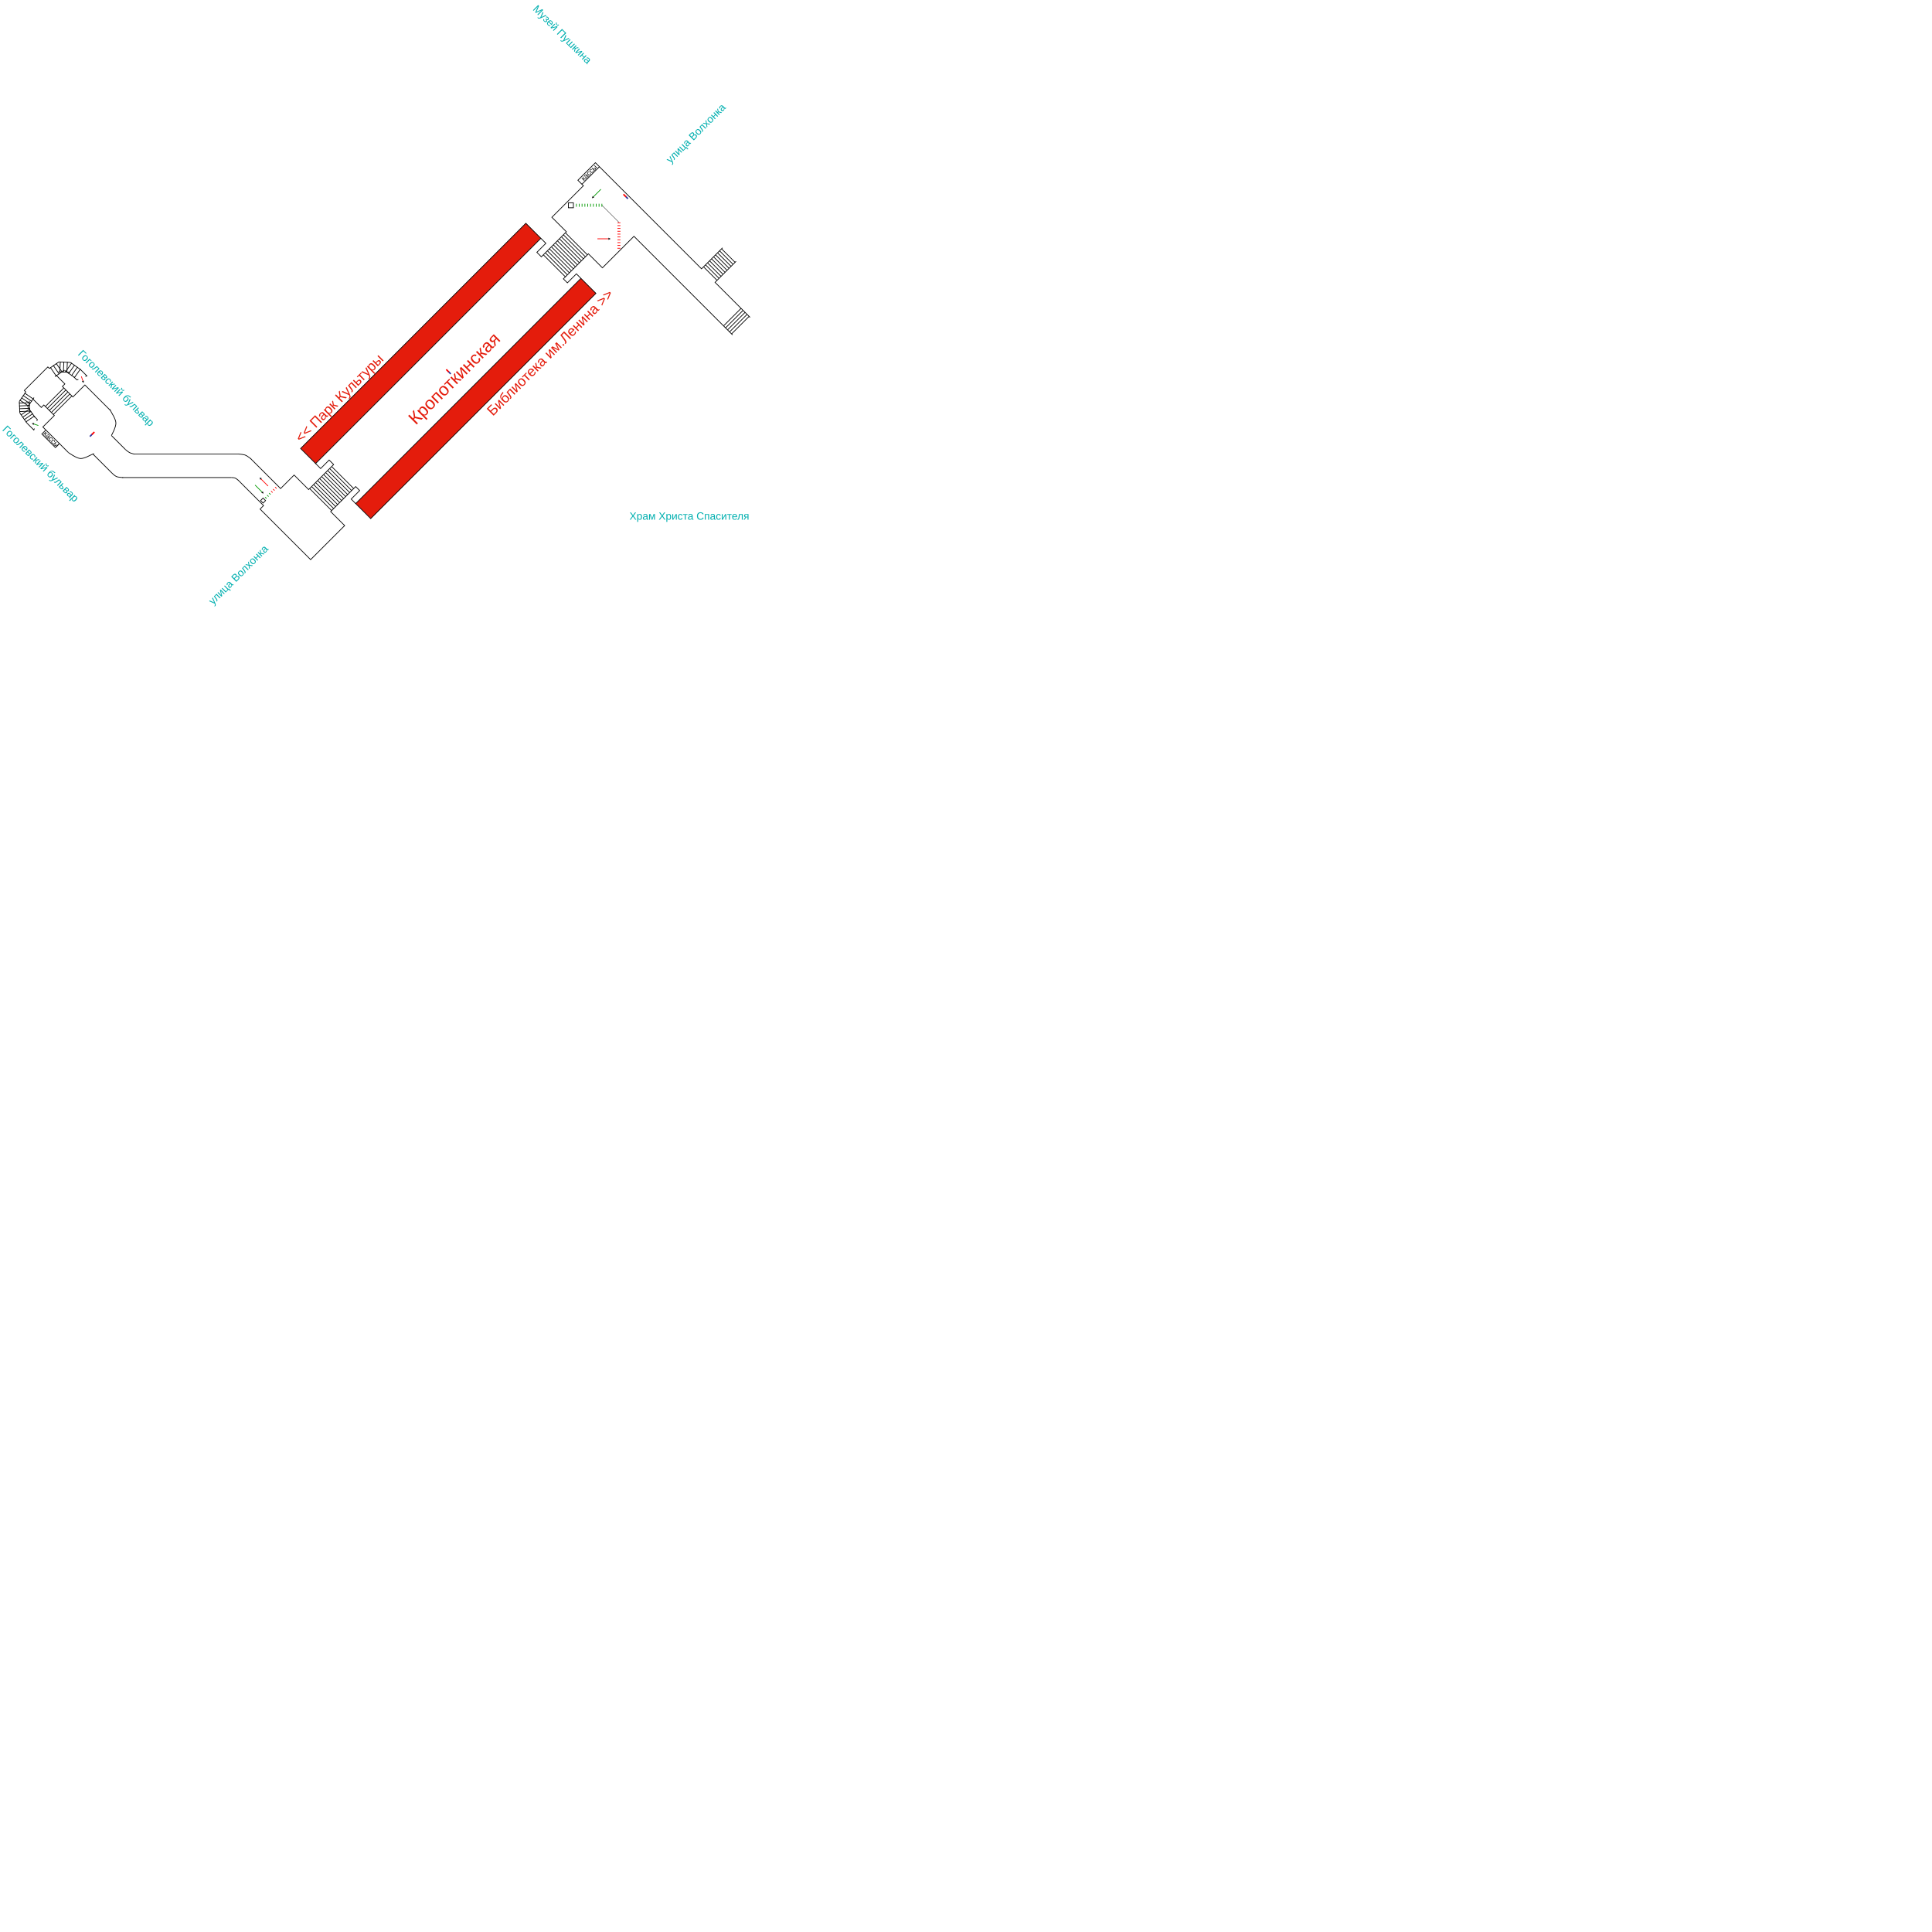
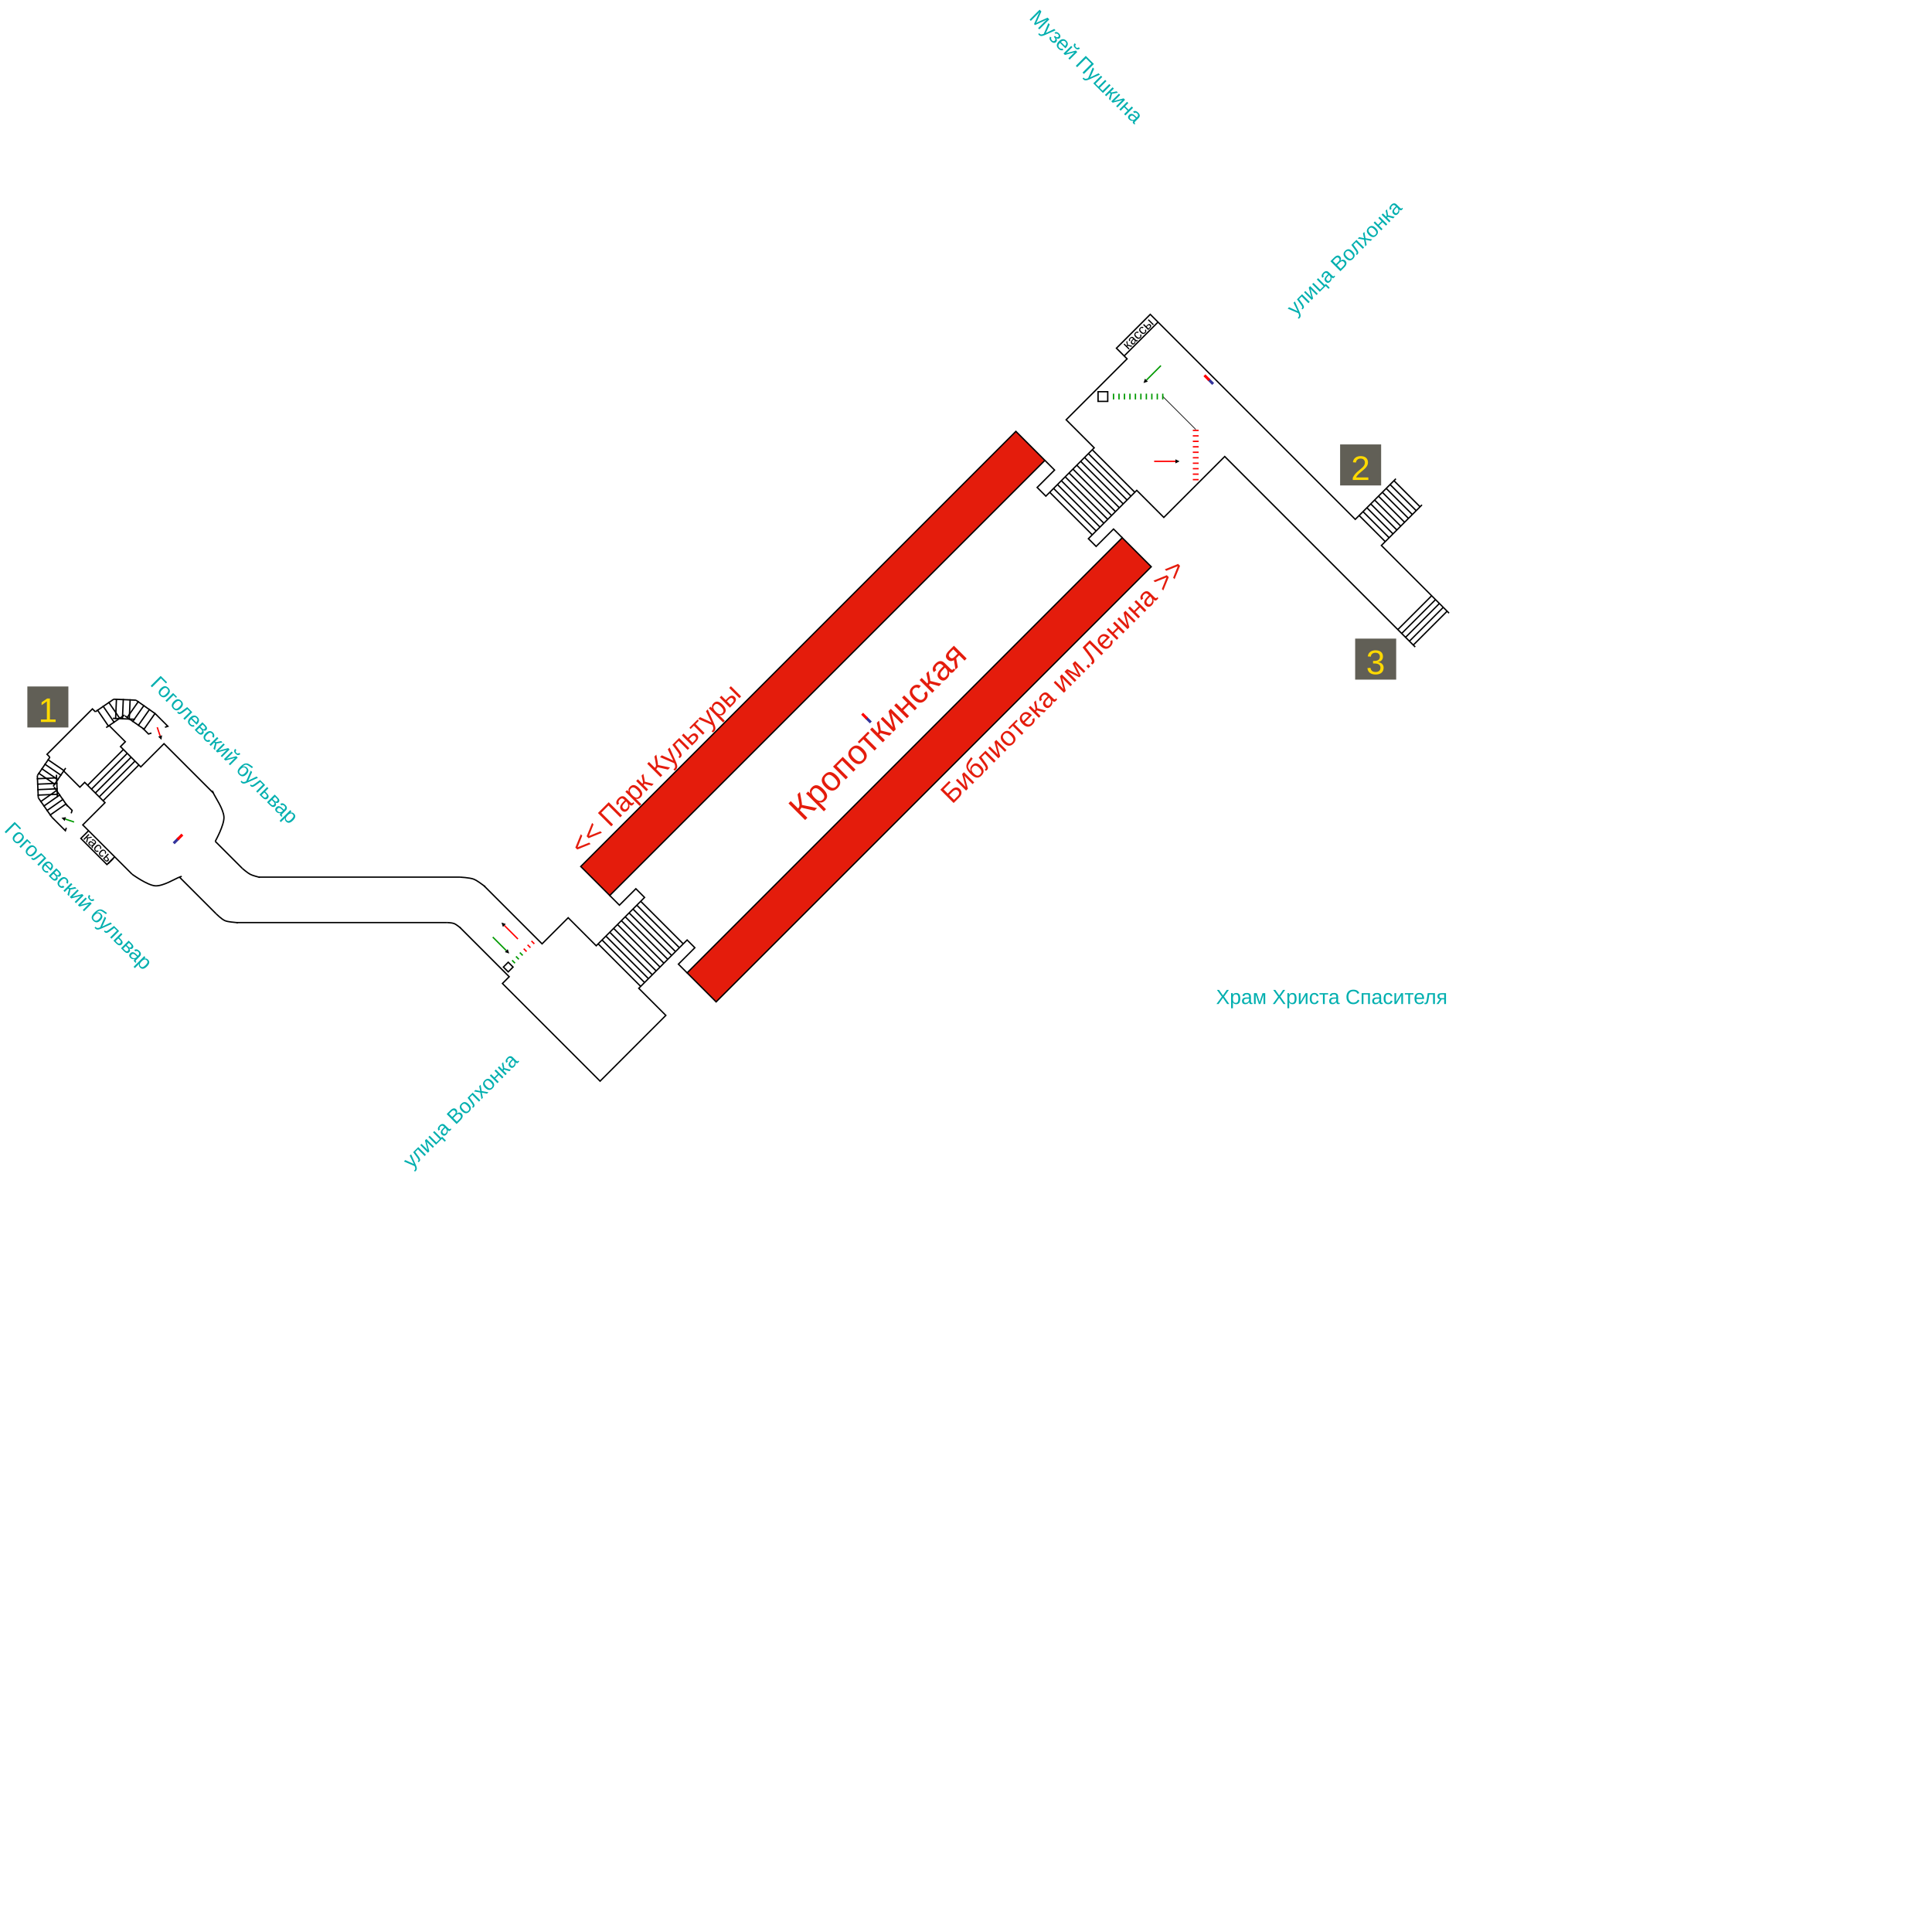
<svg xmlns="http://www.w3.org/2000/svg" baseProfile="full" height="100%" version="1.1" width="100%">
  <defs>
-     <marker id="id75" markerHeight="3" markerUnits="strokeWidth" markerWidth="4" orient="auto" refX="0" refY="5" viewBox="0,0,10,10">
+     <marker id="id222" markerHeight="3" markerUnits="strokeWidth" markerWidth="4" orient="auto" refX="0" refY="5" viewBox="0,0,10,10">
      <path d="M 0 0 L 10 5 L 0 10 z" />
    </marker>
  </defs>
-   <g transform="rotate(-45.0,535,430)">
+   <g>
    <rect fill="none" height="860" stroke="none" stroke-width="0" width="1070" x="0" y="0" />
-     <polygon fill="#E41C0C" points="313,526 313,496 763,496 763,526" stroke="#000000" stroke-width="1" />
-     <polygon fill="#E41C0C" points="763,606 763,636 313,636 313,606" stroke="#000000" stroke-width="1" />
-     <text fill="#E41C0C" font-family="Arial" font-size="20" stroke="none" stroke-width="0" x="319" y="491.0">&lt;&lt; Парк Культуры</text>
-     <text fill="#E41C0C" font-family="Arial" font-size="20" stroke="none" stroke-width="0" x="537" y="656.0">Библиотека им.Ленина &gt;&gt;</text>
-     <text fill="#E41C0C" font-family="Arial" font-size="25" stroke="none" stroke-width="0" x="451" y="588.0">Кропоткинская</text>
-     <polygon fill="#34349C" points="537,567 537,571 538,571 538,567" stroke="#34349C" stroke-width="1" />
-     <polygon fill="#FF0000" points="537,563 537,567 538,567 538,563" stroke="#FF0000" stroke-width="1" />
-     <polyline fill="none" points="313,606 313,597 330,597 330,589 280,589 280,617 212,617 212,516 219,516 219,465" stroke="#000000" stroke-width="1" />
-     <polyline fill="none" points="313,526 313,536 330,536 330,545 280,545 280,516 253,516 253,456" stroke="#000000" stroke-width="1" />
-     <path d="M219,465 C219,465 219.167,465.833 219,465 C218.833,464.167 218.667,461.5 218,460 C217.333,458.5 215,456 215,456 " fill="none" stroke="#000000" stroke-width="1" />
-     <path d="M253,456 C253,456 253.333,457.5 253,456 C252.667,454.5 252.333,449.833 251,447 C249.667,444.167 245,439 245,439 " fill="none" stroke="#000000" stroke-width="1" />
-     <polyline fill="none" points="215,456 106,347" stroke="#000000" stroke-width="1" />
-     <polyline fill="none" points="141,335 245,439" stroke="#000000" stroke-width="1" />
-     <path d="M106,347 C106,347 106.833,348.167 106,347 C105.167,345.833 102.0,342.5 101,340 C100.0,337.5 100,332 100,332 " fill="none" stroke="#000000" stroke-width="1" />
-     <path d="M141,335 C141,335 141.5,336.0 141,335 C140.5,334.0 138.667,331.167 138,329 C137.333,326.833 137,322 137,322 " fill="none" stroke="#000000" stroke-width="1" />
-     <polyline fill="none" points="100,332 100,294" stroke="#000000" stroke-width="1" />
-     <polyline fill="none" points="137,294 137,322" stroke="#000000" stroke-width="1" />
-     <path d="M100,294 C100,294 102.833,295.333 100,294 C97.167,292.667 86.833,290.333 83,286 C79.167,281.667 77,268 77,268 " fill="none" stroke="#000000" stroke-width="1" />
-     <path d="M161,268 C161,268 162.167,265.0 161,268 C159.833,271.0 158.0,281.667 154,286 C150.0,290.333 137,294 137,294 " fill="none" stroke="#000000" stroke-width="1" />
-     <polyline fill="none" points="77,268 77,217 100,217 100,196 95,196 95,179" stroke="#000000" stroke-width="1" />
-     <polyline fill="none" points="142,179 142,196 137,196 137,217 161,217 161,268" stroke="#000000" stroke-width="1" />
-     <polyline fill="none" points="142,165 142,162 95,162 95,165" stroke="#000000" stroke-width="1" />
-     <polyline fill="none" points="67,210 65,211 65,197" stroke="#000000" stroke-width="1" />
-     <polyline fill="none" points="77,205 79,204 79,198" stroke="#000000" stroke-width="1" />
-     <polyline fill="none" points="160,205 158,204 158,198" stroke="#000000" stroke-width="1" />
-     <polyline fill="none" points="170,209 172,210 172,197" stroke="#000000" stroke-width="1" />
-     <line stroke="#000000" stroke-width="1" x1="65" x2="68" y1="197" y2="180" />
-     <line stroke="#000000" stroke-width="1" x1="78.787" x2="81.787" y1="199.433" y2="182.433" />
-     <line stroke="#000000" stroke-width="1" x1="64.855" x2="79.627" y1="194.944" y2="197.55" />
-     <line stroke="#000000" stroke-width="1" x1="65.55" x2="80.322" y1="191.004" y2="193.611" />
-     <line stroke="#000000" stroke-width="1" x1="66.245" x2="81.017" y1="187.065" y2="189.672" />
-     <line stroke="#000000" stroke-width="1" x1="66.941" x2="81.712" y1="183.126" y2="185.733" />
-     <line stroke="#000000" stroke-width="1" x1="68" x2="79" y1="180" y2="168" />
-     <line stroke="#000000" stroke-width="1" x1="78.32" x2="89.32" y1="189.46" y2="177.46" />
-     <line stroke="#000000" stroke-width="1" x1="68.983" x2="80.04" y1="178.188" y2="188.324" />
-     <line stroke="#000000" stroke-width="1" x1="71.686" x2="82.743" y1="175.239" y2="185.375" />
-     <line stroke="#000000" stroke-width="1" x1="74.389" x2="85.446" y1="172.291" y2="182.426" />
-     <line stroke="#000000" stroke-width="1" x1="77.092" x2="88.149" y1="169.342" y2="179.478" />
-     <line stroke="#000000" stroke-width="1" x1="79" x2="95" y1="168" y2="165" />
-     <line stroke="#000000" stroke-width="1" x1="81.58" x2="97.58" y1="181.76" y2="178.76" />
-     <line stroke="#000000" stroke-width="1" x1="80.874" x2="83.638" y1="167.14" y2="181.883" />
-     <line stroke="#000000" stroke-width="1" x1="84.805" x2="87.569" y1="166.403" y2="181.146" />
-     <line stroke="#000000" stroke-width="1" x1="88.737" x2="91.501" y1="165.666" y2="180.409" />
-     <line stroke="#000000" stroke-width="1" x1="92.668" x2="95.432" y1="164.929" y2="179.672" />
-     <line stroke="#000000" stroke-width="1" x1="142" x2="158" y1="165" y2="168" />
-     <line stroke="#000000" stroke-width="1" x1="139.42" x2="155.42" y1="178.76" y2="181.76" />
-     <line stroke="#000000" stroke-width="1" x1="144.058" x2="141.294" y1="164.877" y2="179.62" />
-     <line stroke="#000000" stroke-width="1" x1="148.972" x2="146.208" y1="165.799" y2="180.542" />
-     <line stroke="#000000" stroke-width="1" x1="153.887" x2="151.122" y1="166.72" y2="181.463" />
-     <line stroke="#000000" stroke-width="1" x1="158" x2="169" y1="168" y2="180" />
-     <line stroke="#000000" stroke-width="1" x1="147.68" x2="158.68" y1="177.46" y2="189.46" />
-     <line stroke="#000000" stroke-width="1" x1="159.72" x2="148.663" y1="169.136" y2="179.272" />
-     <line stroke="#000000" stroke-width="1" x1="163.099" x2="152.041" y1="172.822" y2="182.958" />
-     <line stroke="#000000" stroke-width="1" x1="166.477" x2="155.42" y1="176.508" y2="186.644" />
-     <line stroke="#000000" stroke-width="1" x1="169" x2="172" y1="180" y2="197" />
-     <line stroke="#000000" stroke-width="1" x1="155.213" x2="158.213" y1="182.433" y2="199.433" />
-     <line stroke="#000000" stroke-width="1" x1="169.84" x2="155.068" y1="181.883" y2="184.489" />
-     <line stroke="#000000" stroke-width="1" x1="170.709" x2="155.937" y1="186.807" y2="189.413" />
-     <line stroke="#000000" stroke-width="1" x1="171.578" x2="156.806" y1="191.731" y2="194.337" />
-     <line stroke="#000000" stroke-width="1" x1="172.447" x2="157.675" y1="196.654" y2="199.261" />
-     <line stroke="#000000" stroke-width="1" x1="100" x2="137" y1="199" y2="199" />
-     <line stroke="#000000" stroke-width="1" x1="100" x2="137" y1="203" y2="203" />
-     <line stroke="#000000" stroke-width="1" x1="100" x2="137" y1="207" y2="207" />
-     <line stroke="#000000" stroke-width="1" x1="100" x2="137" y1="211" y2="211" />
-     <line stroke="#000000" stroke-width="1" x1="100" x2="137" y1="215" y2="215" />
-     <line stroke="#000000" stroke-width="1" x1="282" x2="282" y1="589" y2="545" />
-     <line stroke="#000000" stroke-width="1" x1="286" x2="286" y1="589" y2="545" />
-     <line stroke="#000000" stroke-width="1" x1="290" x2="290" y1="589" y2="545" />
-     <line stroke="#000000" stroke-width="1" x1="294" x2="294" y1="589" y2="545" />
-     <line stroke="#000000" stroke-width="1" x1="298" x2="298" y1="589" y2="545" />
-     <line stroke="#000000" stroke-width="1" x1="302" x2="302" y1="589" y2="545" />
-     <line stroke="#000000" stroke-width="1" x1="306" x2="306" y1="589" y2="545" />
-     <line stroke="#000000" stroke-width="1" x1="310" x2="310" y1="589" y2="545" />
-     <line stroke="#000000" stroke-width="1" x1="314" x2="314" y1="589" y2="545" />
-     <line stroke="#000000" stroke-width="1" x1="318" x2="318" y1="589" y2="545" />
-     <line stroke="#000000" stroke-width="1" x1="322" x2="322" y1="589" y2="545" />
-     <line stroke="#000000" stroke-width="1" x1="326" x2="326" y1="589" y2="545" />
-     <polyline fill="none" points="77,223 69,223 69,250 77,250" stroke="#000000" stroke-width="1" />
-     <text fill="#000000" font-family="Arial" font-size="10" stroke="none" stroke-width="0" transform="rotate(90.0,80,224)" x="80" y="234.0">кассы</text>
-     <polygon fill="none" points="221,513 221,508 226,508 226,513" stroke="#000000" stroke-width="1" />
-     <line stroke="#009900" stroke-width="1" x1="229" x2="229" y1="509" y2="512" />
-     <line stroke="#009900" stroke-width="1" x1="233" x2="233" y1="509" y2="512" />
-     <line stroke="#009900" stroke-width="1" x1="237" x2="237" y1="509" y2="512" />
-     <line stroke="#FF0000" stroke-width="1" x1="241" x2="241" y1="509" y2="512" />
-     <line stroke="#FF0000" stroke-width="1" x1="245" x2="245" y1="509" y2="512" />
-     <line stroke="#FF0000" stroke-width="1" x1="249" x2="249" y1="509" y2="512" />
-     <polyline fill="none" marker-end="url(#id75)" points="243,501 243,487" stroke="#FF0000" stroke-width="1" />
-     <polyline fill="none" marker-end="url(#id75)" points="166,205 163,211" stroke="#FF0000" stroke-width="1" />
-     <polyline fill="none" marker-end="url(#id75)" points="231,487 231,501" stroke="#009900" stroke-width="1" />
-     <polyline fill="none" marker-end="url(#id75)" points="74,211 71,205" stroke="#009900" stroke-width="1" />
-     <polygon fill="#34349C" points="119,273 115,273 115,274 119,274" stroke="#34349C" stroke-width="1" />
-     <polygon fill="#FF0000" points="123,273 119,273 119,274 123,274" stroke="#FF0000" stroke-width="1" />
-     <polyline fill="none" points="763,606 763,597 745,597 745,589 795,589 795,617 858,617 858,814" stroke="#000000" stroke-width="1" />
-     <polyline fill="none" points="935,744 893,744 893,814" stroke="#000000" stroke-width="1" />
-     <polyline fill="none" points="763,526 763,536 745,536 745,545 795,545 795,516 858,516 858,505 893,505 893,717 935,717" stroke="#000000" stroke-width="1" />
-     <line stroke="#000000" stroke-width="1" x1="933" x2="933" y1="744" y2="717" />
-     <line stroke="#000000" stroke-width="1" x1="929" x2="929" y1="744" y2="717" />
-     <line stroke="#000000" stroke-width="1" x1="925" x2="925" y1="744" y2="717" />
-     <line stroke="#000000" stroke-width="1" x1="921" x2="921" y1="744" y2="717" />
-     <line stroke="#000000" stroke-width="1" x1="917" x2="917" y1="744" y2="717" />
-     <line stroke="#000000" stroke-width="1" x1="913" x2="913" y1="744" y2="717" />
-     <line stroke="#000000" stroke-width="1" x1="909" x2="909" y1="744" y2="717" />
-     <line stroke="#000000" stroke-width="1" x1="905" x2="905" y1="744" y2="717" />
-     <line stroke="#000000" stroke-width="1" x1="901" x2="901" y1="744" y2="717" />
-     <line stroke="#000000" stroke-width="1" x1="897" x2="897" y1="744" y2="717" />
-     <line stroke="#000000" stroke-width="1" x1="858" x2="893" y1="812" y2="812" />
-     <line stroke="#000000" stroke-width="1" x1="858" x2="893" y1="808" y2="808" />
-     <line stroke="#000000" stroke-width="1" x1="858" x2="893" y1="804" y2="804" />
-     <line stroke="#000000" stroke-width="1" x1="858" x2="893" y1="800" y2="800" />
-     <line stroke="#000000" stroke-width="1" x1="858" x2="893" y1="796" y2="796" />
-     <line stroke="#000000" stroke-width="1" x1="793" x2="793" y1="589" y2="545" />
-     <line stroke="#000000" stroke-width="1" x1="789" x2="789" y1="589" y2="545" />
-     <line stroke="#000000" stroke-width="1" x1="785" x2="785" y1="589" y2="545" />
-     <line stroke="#000000" stroke-width="1" x1="781" x2="781" y1="589" y2="545" />
-     <line stroke="#000000" stroke-width="1" x1="777" x2="777" y1="589" y2="545" />
-     <line stroke="#000000" stroke-width="1" x1="773" x2="773" y1="589" y2="545" />
-     <line stroke="#000000" stroke-width="1" x1="769" x2="769" y1="589" y2="545" />
-     <line stroke="#000000" stroke-width="1" x1="765" x2="765" y1="589" y2="545" />
-     <line stroke="#000000" stroke-width="1" x1="761" x2="761" y1="589" y2="545" />
-     <line stroke="#000000" stroke-width="1" x1="757" x2="757" y1="589" y2="545" />
-     <line stroke="#000000" stroke-width="1" x1="753" x2="753" y1="589" y2="545" />
-     <line stroke="#000000" stroke-width="1" x1="749" x2="749" y1="589" y2="545" />
-     <polyline fill="none" points="858,513 893,513" stroke="#000000" stroke-width="1" />
-     <text fill="#000000" font-family="Arial" font-size="10" stroke="none" stroke-width="0" x="863" y="512.0">кассы</text>
-     <polygon fill="none" points="821,523 826,518 831,523 826,528" stroke="#000000" stroke-width="1" />
-     <polyline fill="none" points="857,554 857,588" stroke="#000000" stroke-width="0.5" />
-     <line stroke="#009900" stroke-width="1" x1="833" x2="830" y1="527" y2="530" />
-     <line stroke="#009900" stroke-width="1" x1="835.828" x2="832.828" y1="529.828" y2="532.828" />
-     <line stroke="#009900" stroke-width="1" x1="838.657" x2="835.657" y1="532.657" y2="535.657" />
-     <line stroke="#009900" stroke-width="1" x1="841.485" x2="838.485" y1="535.485" y2="538.485" />
-     <line stroke="#009900" stroke-width="1" x1="844.314" x2="841.314" y1="538.314" y2="541.314" />
-     <line stroke="#009900" stroke-width="1" x1="847.142" x2="844.142" y1="541.142" y2="544.142" />
-     <line stroke="#009900" stroke-width="1" x1="849.971" x2="846.971" y1="543.971" y2="546.971" />
-     <line stroke="#009900" stroke-width="1" x1="852.799" x2="849.799" y1="546.799" y2="549.799" />
-     <line stroke="#009900" stroke-width="1" x1="855.627" x2="852.627" y1="549.627" y2="552.627" />
-     <line stroke="#009900" stroke-width="1" x1="858.456" x2="855.456" y1="552.456" y2="555.456" />
-     <line stroke="#FF0000" stroke-width="1" x1="858" x2="855" y1="590" y2="587" />
-     <line stroke="#FF0000" stroke-width="1" x1="855.172" x2="852.172" y1="592.828" y2="589.828" />
-     <line stroke="#FF0000" stroke-width="1" x1="852.343" x2="849.343" y1="595.657" y2="592.657" />
-     <line stroke="#FF0000" stroke-width="1" x1="849.515" x2="846.515" y1="598.485" y2="595.485" />
-     <line stroke="#FF0000" stroke-width="1" x1="846.686" x2="843.686" y1="601.314" y2="598.314" />
-     <line stroke="#FF0000" stroke-width="1" x1="843.858" x2="840.858" y1="604.142" y2="601.142" />
-     <line stroke="#FF0000" stroke-width="1" x1="841.029" x2="838.029" y1="606.971" y2="603.971" />
-     <line stroke="#FF0000" stroke-width="1" x1="838.201" x2="835.201" y1="609.799" y2="606.799" />
-     <line stroke="#FF0000" stroke-width="1" x1="835.373" x2="832.373" y1="612.627" y2="609.627" />
-     <line stroke="#FF0000" stroke-width="1" x1="832.544" x2="829.544" y1="615.456" y2="612.456" />
-     <polyline fill="none" marker-end="url(#id75)" points="819,583 830,594" stroke="#FF0000" stroke-width="1" />
-     <polyline fill="none" marker-end="url(#id75)" points="872,537 857,537" stroke="#009900" stroke-width="1" />
-     <polygon fill="#34349C" points="889,569 889,573 890,573 890,569" stroke="#34349C" stroke-width="1" />
-     <polygon fill="#FF0000" points="889,565 889,569 890,569 890,565" stroke="#FF0000" stroke-width="1" />
-     <text fill="#00AFAF" font-family="Arial" font-size="15" stroke="none" stroke-width="0" x="69" y="565.0">улица Волхонка</text>
-     <text fill="#00AFAF" font-family="Arial" font-size="15" stroke="none" stroke-width="0" x="967" y="581.0">улица Волхонка</text>
-     <text fill="#00AFAF" font-family="Arial" font-size="15" stroke="none" stroke-width="0" transform="rotate(45.0,581,885)" x="581" y="900.0">Храм Христа Спасителя</text>
-     <text fill="#00AFAF" font-family="Arial" font-size="15" stroke="none" stroke-width="0" transform="rotate(90.0,998,289)" x="998" y="304.0">Музей Пушкина</text>
-     <text fill="#00AFAF" font-family="Arial" font-size="15" stroke="none" stroke-width="0" transform="rotate(90.0,48,179)" x="48" y="194.0">Гоголевский бульвар</text>
-     <text fill="#00AFAF" font-family="Arial" font-size="15" stroke="none" stroke-width="0" transform="rotate(90.0,199,179)" x="199" y="194.0">Гоголевский бульвар</text>
+     <g transform="rotate(-45.0,535,430)">
+       <polygon fill="#e41c0c" points="313,526 313,496 763,496 763,526" stroke="#000000" stroke-width="1" />
+       <polygon fill="#e41c0c" points="763,606 763,636 313,636 313,606" stroke="#000000" stroke-width="1" />
+       <text fill="#e41c0c" font-family="Arial" font-size="20" stroke="none" stroke-width="0" x="319" y="491.0">&lt;&lt; Парк Культуры</text>
+       <text fill="#e41c0c" font-family="Arial" font-size="20" stroke="none" stroke-width="0" x="537" y="656.0">Библиотека им.Ленина &gt;&gt;</text>
+       <text fill="#e41c0c" font-family="Arial" font-size="25" stroke="none" stroke-width="0" x="451" y="588.0">Кропоткинская</text>
+       <polygon fill="#34349c" points="537,567 537,571 538,571 538,567" stroke="#34349c" stroke-width="1" />
+       <polygon fill="#ff0000" points="537,563 537,567 538,567 538,563" stroke="#ff0000" stroke-width="1" />
+       <polyline fill="none" points="313,606 313,597 330,597 330,589 280,589 280,617 212,617 212,516 219,516 219,465" stroke="#000000" stroke-width="1" />
+       <polyline fill="none" points="313,526 313,536 330,536 330,545 280,545 280,516 253,516 253,456" stroke="#000000" stroke-width="1" />
+       <path d="M219,465 C219,465 219.167,465.833 219,465 C218.833,464.167 218.667,461.5 218,460 C217.333,458.5 215,456 215,456 " fill="none" stroke="#000000" stroke-width="1" />
+       <path d="M253,456 C253,456 253.333,457.5 253,456 C252.667,454.5 252.333,449.833 251,447 C249.667,444.167 245,439 245,439 " fill="none" stroke="#000000" stroke-width="1" />
+       <polyline fill="none" points="215,456 106,347" stroke="#000000" stroke-width="1" />
+       <polyline fill="none" points="141,335 245,439" stroke="#000000" stroke-width="1" />
+       <path d="M106,347 C106,347 106.833,348.167 106,347 C105.167,345.833 102.0,342.5 101,340 C100.0,337.5 100,332 100,332 " fill="none" stroke="#000000" stroke-width="1" />
+       <path d="M141,335 C141,335 141.5,336.0 141,335 C140.5,334.0 138.667,331.167 138,329 C137.333,326.833 137,322 137,322 " fill="none" stroke="#000000" stroke-width="1" />
+       <polyline fill="none" points="100,332 100,294" stroke="#000000" stroke-width="1" />
+       <polyline fill="none" points="137,294 137,322" stroke="#000000" stroke-width="1" />
+       <path d="M100,294 C100,294 102.833,295.333 100,294 C97.167,292.667 86.833,290.333 83,286 C79.167,281.667 77,268 77,268 " fill="none" stroke="#000000" stroke-width="1" />
+       <path d="M161,268 C161,268 162.167,265.0 161,268 C159.833,271.0 158.0,281.667 154,286 C150.0,290.333 137,294 137,294 " fill="none" stroke="#000000" stroke-width="1" />
+       <polyline fill="none" points="77,268 77,217 100,217 100,196 95,196 95,179" stroke="#000000" stroke-width="1" />
+       <polyline fill="none" points="142,179 142,196 137,196 137,217 161,217 161,268" stroke="#000000" stroke-width="1" />
+       <polyline fill="none" points="142,165 142,162 95,162 95,165" stroke="#000000" stroke-width="1" />
+       <polyline fill="none" points="67,210 65,211 65,197" stroke="#000000" stroke-width="1" />
+       <polyline fill="none" points="77,205 79,204 79,198" stroke="#000000" stroke-width="1" />
+       <polyline fill="none" points="160,205 158,204 158,198" stroke="#000000" stroke-width="1" />
+       <polyline fill="none" points="170,209 172,210 172,197" stroke="#000000" stroke-width="1" />
+       <line stroke="#000000" stroke-width="1" x1="65" x2="68" y1="197" y2="180" />
+       <line stroke="#000000" stroke-width="1" x1="78.787" x2="81.787" y1="199.433" y2="182.433" />
+       <line stroke="#000000" stroke-width="1" x1="64.855" x2="79.627" y1="194.944" y2="197.55" />
+       <line stroke="#000000" stroke-width="1" x1="65.55" x2="80.322" y1="191.004" y2="193.611" />
+       <line stroke="#000000" stroke-width="1" x1="66.245" x2="81.017" y1="187.065" y2="189.672" />
+       <line stroke="#000000" stroke-width="1" x1="66.941" x2="81.712" y1="183.126" y2="185.733" />
+       <line stroke="#000000" stroke-width="1" x1="68" x2="79" y1="180" y2="168" />
+       <line stroke="#000000" stroke-width="1" x1="78.32" x2="89.32" y1="189.46" y2="177.46" />
+       <line stroke="#000000" stroke-width="1" x1="68.983" x2="80.04" y1="178.188" y2="188.324" />
+       <line stroke="#000000" stroke-width="1" x1="71.686" x2="82.743" y1="175.239" y2="185.375" />
+       <line stroke="#000000" stroke-width="1" x1="74.389" x2="85.446" y1="172.291" y2="182.426" />
+       <line stroke="#000000" stroke-width="1" x1="77.092" x2="88.149" y1="169.342" y2="179.478" />
+       <line stroke="#000000" stroke-width="1" x1="79" x2="95" y1="168" y2="165" />
+       <line stroke="#000000" stroke-width="1" x1="81.58" x2="97.58" y1="181.76" y2="178.76" />
+       <line stroke="#000000" stroke-width="1" x1="80.874" x2="83.638" y1="167.14" y2="181.883" />
+       <line stroke="#000000" stroke-width="1" x1="84.805" x2="87.569" y1="166.403" y2="181.146" />
+       <line stroke="#000000" stroke-width="1" x1="88.737" x2="91.501" y1="165.666" y2="180.409" />
+       <line stroke="#000000" stroke-width="1" x1="92.668" x2="95.432" y1="164.929" y2="179.672" />
+       <line stroke="#000000" stroke-width="1" x1="142" x2="158" y1="165" y2="168" />
+       <line stroke="#000000" stroke-width="1" x1="139.42" x2="155.42" y1="178.76" y2="181.76" />
+       <line stroke="#000000" stroke-width="1" x1="144.058" x2="141.294" y1="164.877" y2="179.62" />
+       <line stroke="#000000" stroke-width="1" x1="148.972" x2="146.208" y1="165.799" y2="180.542" />
+       <line stroke="#000000" stroke-width="1" x1="153.887" x2="151.122" y1="166.72" y2="181.463" />
+       <line stroke="#000000" stroke-width="1" x1="158" x2="169" y1="168" y2="180" />
+       <line stroke="#000000" stroke-width="1" x1="147.68" x2="158.68" y1="177.46" y2="189.46" />
+       <line stroke="#000000" stroke-width="1" x1="159.72" x2="148.663" y1="169.136" y2="179.272" />
+       <line stroke="#000000" stroke-width="1" x1="163.099" x2="152.041" y1="172.822" y2="182.958" />
+       <line stroke="#000000" stroke-width="1" x1="166.477" x2="155.42" y1="176.508" y2="186.644" />
+       <line stroke="#000000" stroke-width="1" x1="169" x2="172" y1="180" y2="197" />
+       <line stroke="#000000" stroke-width="1" x1="155.213" x2="158.213" y1="182.433" y2="199.433" />
+       <line stroke="#000000" stroke-width="1" x1="169.84" x2="155.068" y1="181.883" y2="184.489" />
+       <line stroke="#000000" stroke-width="1" x1="170.709" x2="155.937" y1="186.807" y2="189.413" />
+       <line stroke="#000000" stroke-width="1" x1="171.578" x2="156.806" y1="191.731" y2="194.337" />
+       <line stroke="#000000" stroke-width="1" x1="172.447" x2="157.675" y1="196.654" y2="199.261" />
+       <line stroke="#000000" stroke-width="1" x1="100" x2="137" y1="199" y2="199" />
+       <line stroke="#000000" stroke-width="1" x1="100" x2="137" y1="203" y2="203" />
+       <line stroke="#000000" stroke-width="1" x1="100" x2="137" y1="207" y2="207" />
+       <line stroke="#000000" stroke-width="1" x1="100" x2="137" y1="211" y2="211" />
+       <line stroke="#000000" stroke-width="1" x1="100" x2="137" y1="215" y2="215" />
+       <line stroke="#000000" stroke-width="1" x1="282" x2="282" y1="589" y2="545" />
+       <line stroke="#000000" stroke-width="1" x1="286" x2="286" y1="589" y2="545" />
+       <line stroke="#000000" stroke-width="1" x1="290" x2="290" y1="589" y2="545" />
+       <line stroke="#000000" stroke-width="1" x1="294" x2="294" y1="589" y2="545" />
+       <line stroke="#000000" stroke-width="1" x1="298" x2="298" y1="589" y2="545" />
+       <line stroke="#000000" stroke-width="1" x1="302" x2="302" y1="589" y2="545" />
+       <line stroke="#000000" stroke-width="1" x1="306" x2="306" y1="589" y2="545" />
+       <line stroke="#000000" stroke-width="1" x1="310" x2="310" y1="589" y2="545" />
+       <line stroke="#000000" stroke-width="1" x1="314" x2="314" y1="589" y2="545" />
+       <line stroke="#000000" stroke-width="1" x1="318" x2="318" y1="589" y2="545" />
+       <line stroke="#000000" stroke-width="1" x1="322" x2="322" y1="589" y2="545" />
+       <line stroke="#000000" stroke-width="1" x1="326" x2="326" y1="589" y2="545" />
+       <polyline fill="none" points="77,223 69,223 69,250 77,250" stroke="#000000" stroke-width="1" />
+       <text fill="#000000" font-family="Arial" font-size="10" stroke="none" stroke-width="0" transform="rotate(90.0,80,224)" x="80" y="234.0">кассы</text>
+       <polygon fill="none" points="221,513 221,508 226,508 226,513" stroke="#000000" stroke-width="1" />
+       <line stroke="#009900" stroke-width="1" x1="229" x2="229" y1="509" y2="512" />
+       <line stroke="#009900" stroke-width="1" x1="233" x2="233" y1="509" y2="512" />
+       <line stroke="#009900" stroke-width="1" x1="237" x2="237" y1="509" y2="512" />
+       <line stroke="#ff0000" stroke-width="1" x1="241" x2="241" y1="509" y2="512" />
+       <line stroke="#ff0000" stroke-width="1" x1="245" x2="245" y1="509" y2="512" />
+       <line stroke="#ff0000" stroke-width="1" x1="249" x2="249" y1="509" y2="512" />
+       <polyline fill="none" marker-end="url(#id222)" points="243,501 243,487" stroke="#ff0000" stroke-width="1" />
+       <polyline fill="none" marker-end="url(#id222)" points="166,205 163,211" stroke="#ff0000" stroke-width="1" />
+       <polyline fill="none" marker-end="url(#id222)" points="231,487 231,501" stroke="#009900" stroke-width="1" />
+       <polyline fill="none" marker-end="url(#id222)" points="74,211 71,205" stroke="#009900" stroke-width="1" />
+       <polygon fill="#34349c" points="119,273 115,273 115,274 119,274" stroke="#34349c" stroke-width="1" />
+       <polygon fill="#ff0000" points="123,273 119,273 119,274 123,274" stroke="#ff0000" stroke-width="1" />
+       <polyline fill="none" points="763,606 763,597 745,597 745,589 795,589 795,617 858,617 858,814" stroke="#000000" stroke-width="1" />
+       <polyline fill="none" points="935,744 893,744 893,814" stroke="#000000" stroke-width="1" />
+       <polyline fill="none" points="763,526 763,536 745,536 745,545 795,545 795,516 858,516 858,505 893,505 893,717 935,717" stroke="#000000" stroke-width="1" />
+       <line stroke="#000000" stroke-width="1" x1="933" x2="933" y1="744" y2="717" />
+       <line stroke="#000000" stroke-width="1" x1="929" x2="929" y1="744" y2="717" />
+       <line stroke="#000000" stroke-width="1" x1="925" x2="925" y1="744" y2="717" />
+       <line stroke="#000000" stroke-width="1" x1="921" x2="921" y1="744" y2="717" />
+       <line stroke="#000000" stroke-width="1" x1="917" x2="917" y1="744" y2="717" />
+       <line stroke="#000000" stroke-width="1" x1="913" x2="913" y1="744" y2="717" />
+       <line stroke="#000000" stroke-width="1" x1="909" x2="909" y1="744" y2="717" />
+       <line stroke="#000000" stroke-width="1" x1="905" x2="905" y1="744" y2="717" />
+       <line stroke="#000000" stroke-width="1" x1="901" x2="901" y1="744" y2="717" />
+       <line stroke="#000000" stroke-width="1" x1="897" x2="897" y1="744" y2="717" />
+       <line stroke="#000000" stroke-width="1" x1="858" x2="893" y1="812" y2="812" />
+       <line stroke="#000000" stroke-width="1" x1="858" x2="893" y1="808" y2="808" />
+       <line stroke="#000000" stroke-width="1" x1="858" x2="893" y1="804" y2="804" />
+       <line stroke="#000000" stroke-width="1" x1="858" x2="893" y1="800" y2="800" />
+       <line stroke="#000000" stroke-width="1" x1="858" x2="893" y1="796" y2="796" />
+       <line stroke="#000000" stroke-width="1" x1="793" x2="793" y1="589" y2="545" />
+       <line stroke="#000000" stroke-width="1" x1="789" x2="789" y1="589" y2="545" />
+       <line stroke="#000000" stroke-width="1" x1="785" x2="785" y1="589" y2="545" />
+       <line stroke="#000000" stroke-width="1" x1="781" x2="781" y1="589" y2="545" />
+       <line stroke="#000000" stroke-width="1" x1="777" x2="777" y1="589" y2="545" />
+       <line stroke="#000000" stroke-width="1" x1="773" x2="773" y1="589" y2="545" />
+       <line stroke="#000000" stroke-width="1" x1="769" x2="769" y1="589" y2="545" />
+       <line stroke="#000000" stroke-width="1" x1="765" x2="765" y1="589" y2="545" />
+       <line stroke="#000000" stroke-width="1" x1="761" x2="761" y1="589" y2="545" />
+       <line stroke="#000000" stroke-width="1" x1="757" x2="757" y1="589" y2="545" />
+       <line stroke="#000000" stroke-width="1" x1="753" x2="753" y1="589" y2="545" />
+       <line stroke="#000000" stroke-width="1" x1="749" x2="749" y1="589" y2="545" />
+       <polyline fill="none" points="858,513 893,513" stroke="#000000" stroke-width="1" />
+       <text fill="#000000" font-family="Arial" font-size="10" stroke="none" stroke-width="0" x="863" y="512.0">кассы</text>
+       <polygon fill="none" points="821,523 826,518 831,523 826,528" stroke="#000000" stroke-width="1" />
+       <polyline fill="none" points="857,554 857,588" stroke="#000000" stroke-width="0.5" />
+       <line stroke="#009900" stroke-width="1" x1="833" x2="830" y1="527" y2="530" />
+       <line stroke="#009900" stroke-width="1" x1="835.828" x2="832.828" y1="529.828" y2="532.828" />
+       <line stroke="#009900" stroke-width="1" x1="838.657" x2="835.657" y1="532.657" y2="535.657" />
+       <line stroke="#009900" stroke-width="1" x1="841.485" x2="838.485" y1="535.485" y2="538.485" />
+       <line stroke="#009900" stroke-width="1" x1="844.314" x2="841.314" y1="538.314" y2="541.314" />
+       <line stroke="#009900" stroke-width="1" x1="847.142" x2="844.142" y1="541.142" y2="544.142" />
+       <line stroke="#009900" stroke-width="1" x1="849.971" x2="846.971" y1="543.971" y2="546.971" />
+       <line stroke="#009900" stroke-width="1" x1="852.799" x2="849.799" y1="546.799" y2="549.799" />
+       <line stroke="#009900" stroke-width="1" x1="855.627" x2="852.627" y1="549.627" y2="552.627" />
+       <line stroke="#009900" stroke-width="1" x1="858.456" x2="855.456" y1="552.456" y2="555.456" />
+       <line stroke="#ff0000" stroke-width="1" x1="858" x2="855" y1="590" y2="587" />
+       <line stroke="#ff0000" stroke-width="1" x1="855.172" x2="852.172" y1="592.828" y2="589.828" />
+       <line stroke="#ff0000" stroke-width="1" x1="852.343" x2="849.343" y1="595.657" y2="592.657" />
+       <line stroke="#ff0000" stroke-width="1" x1="849.515" x2="846.515" y1="598.485" y2="595.485" />
+       <line stroke="#ff0000" stroke-width="1" x1="846.686" x2="843.686" y1="601.314" y2="598.314" />
+       <line stroke="#ff0000" stroke-width="1" x1="843.858" x2="840.858" y1="604.142" y2="601.142" />
+       <line stroke="#ff0000" stroke-width="1" x1="841.029" x2="838.029" y1="606.971" y2="603.971" />
+       <line stroke="#ff0000" stroke-width="1" x1="838.201" x2="835.201" y1="609.799" y2="606.799" />
+       <line stroke="#ff0000" stroke-width="1" x1="835.373" x2="832.373" y1="612.627" y2="609.627" />
+       <line stroke="#ff0000" stroke-width="1" x1="832.544" x2="829.544" y1="615.456" y2="612.456" />
+       <polyline fill="none" marker-end="url(#id222)" points="819,583 830,594" stroke="#ff0000" stroke-width="1" />
+       <polyline fill="none" marker-end="url(#id222)" points="872,537 857,537" stroke="#009900" stroke-width="1" />
+       <polygon fill="#34349c" points="889,569 889,573 890,573 890,569" stroke="#34349c" stroke-width="1" />
+       <polygon fill="#ff0000" points="889,565 889,569 890,569 890,565" stroke="#ff0000" stroke-width="1" />
+       <text fill="#00afaf" font-family="Arial" font-size="15" stroke="none" stroke-width="0" x="69" y="565.0">улица Волхонка</text>
+       <text fill="#00afaf" font-family="Arial" font-size="15" stroke="none" stroke-width="0" x="967" y="581.0">улица Волхонка</text>
+       <text fill="#00afaf" font-family="Arial" font-size="15" stroke="none" stroke-width="0" transform="rotate(45.0,581,885)" x="581" y="900.0">Храм Христа Спасителя</text>
+       <text fill="#00afaf" font-family="Arial" font-size="15" stroke="none" stroke-width="0" transform="rotate(90.0,998,289)" x="998" y="304.0">Музей Пушкина</text>
+       <text fill="#00afaf" font-family="Arial" font-size="15" stroke="none" stroke-width="0" transform="rotate(90.0,48,179)" x="48" y="194.0">Гоголевский бульвар</text>
+       <text fill="#00afaf" font-family="Arial" font-size="15" stroke="none" stroke-width="0" transform="rotate(90.0,199,179)" x="199" y="194.0">Гоголевский бульвар</text>
+     </g>
+     <g>
+       <rect fill="#615f56" height="30" stroke="none" stroke-width="0" width="30" x="20" y="502" />
+       <rect fill="#615f56" height="30" stroke="none" stroke-width="0" width="30" x="980" y="325" />
+       <rect fill="#615f56" height="30" stroke="none" stroke-width="0" width="30" x="991" y="467" />
+       <text fill="#ffd900" font-family="Arial" font-size="25" stroke="none" stroke-width="0" x="28" y="528.0">1</text>
+       <text fill="#ffd900" font-family="Arial" font-size="25" stroke="none" stroke-width="0" x="988" y="351.0">2</text>
+       <text fill="#ffd900" font-family="Arial" font-size="25" stroke="none" stroke-width="0" x="999" y="493.0">3</text>
+     </g>
  </g>
</svg>
